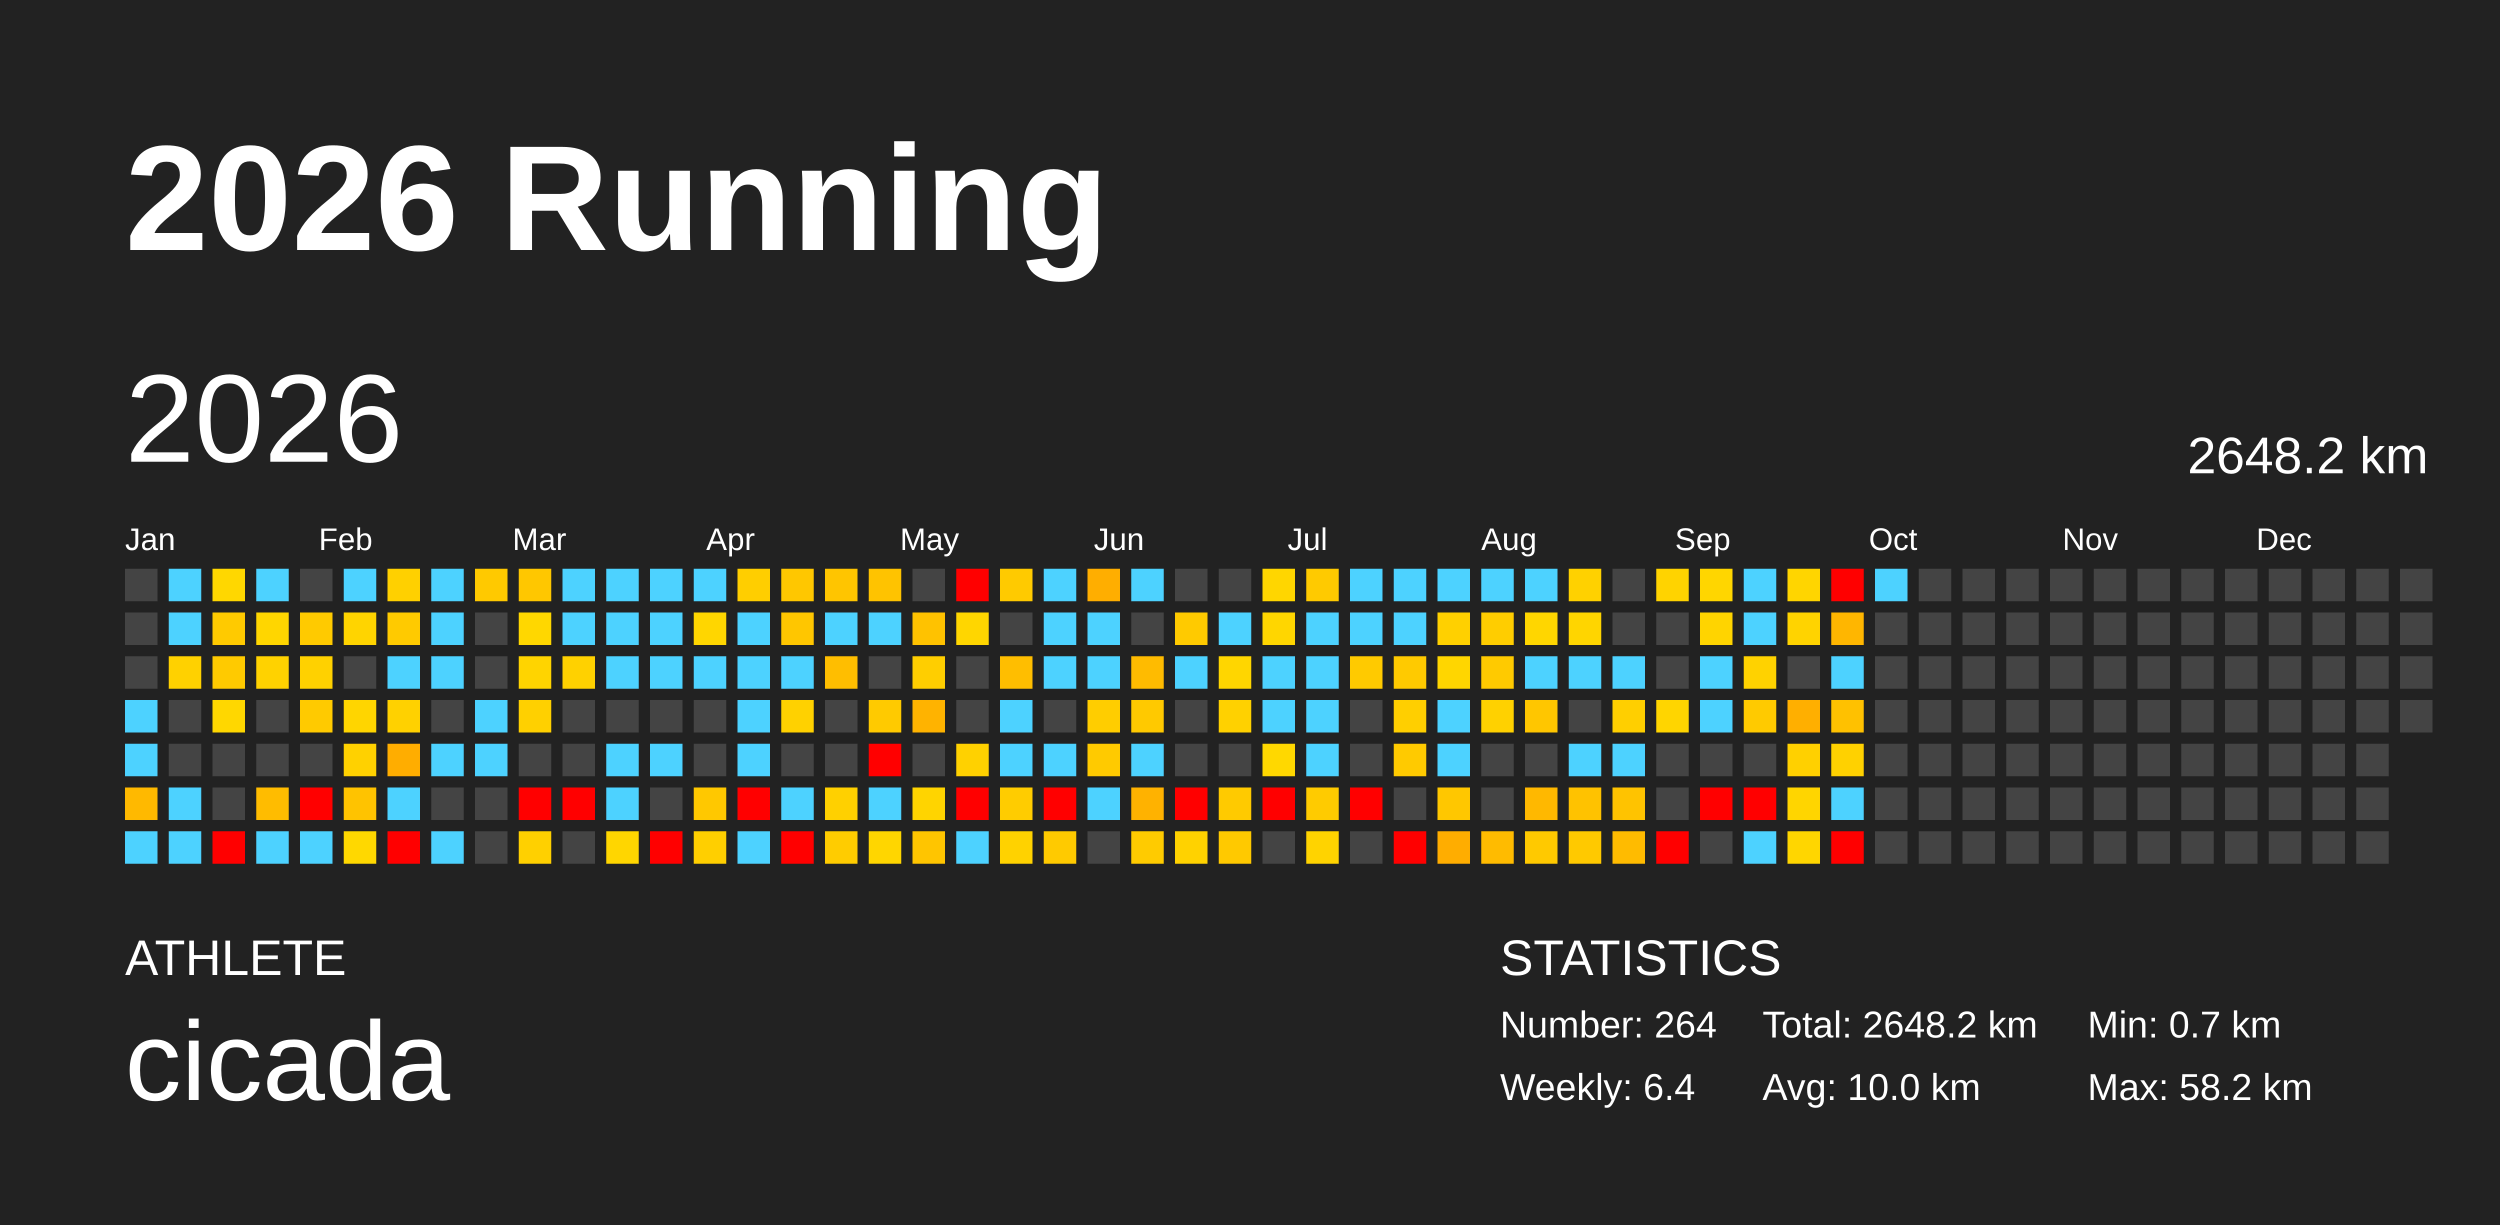
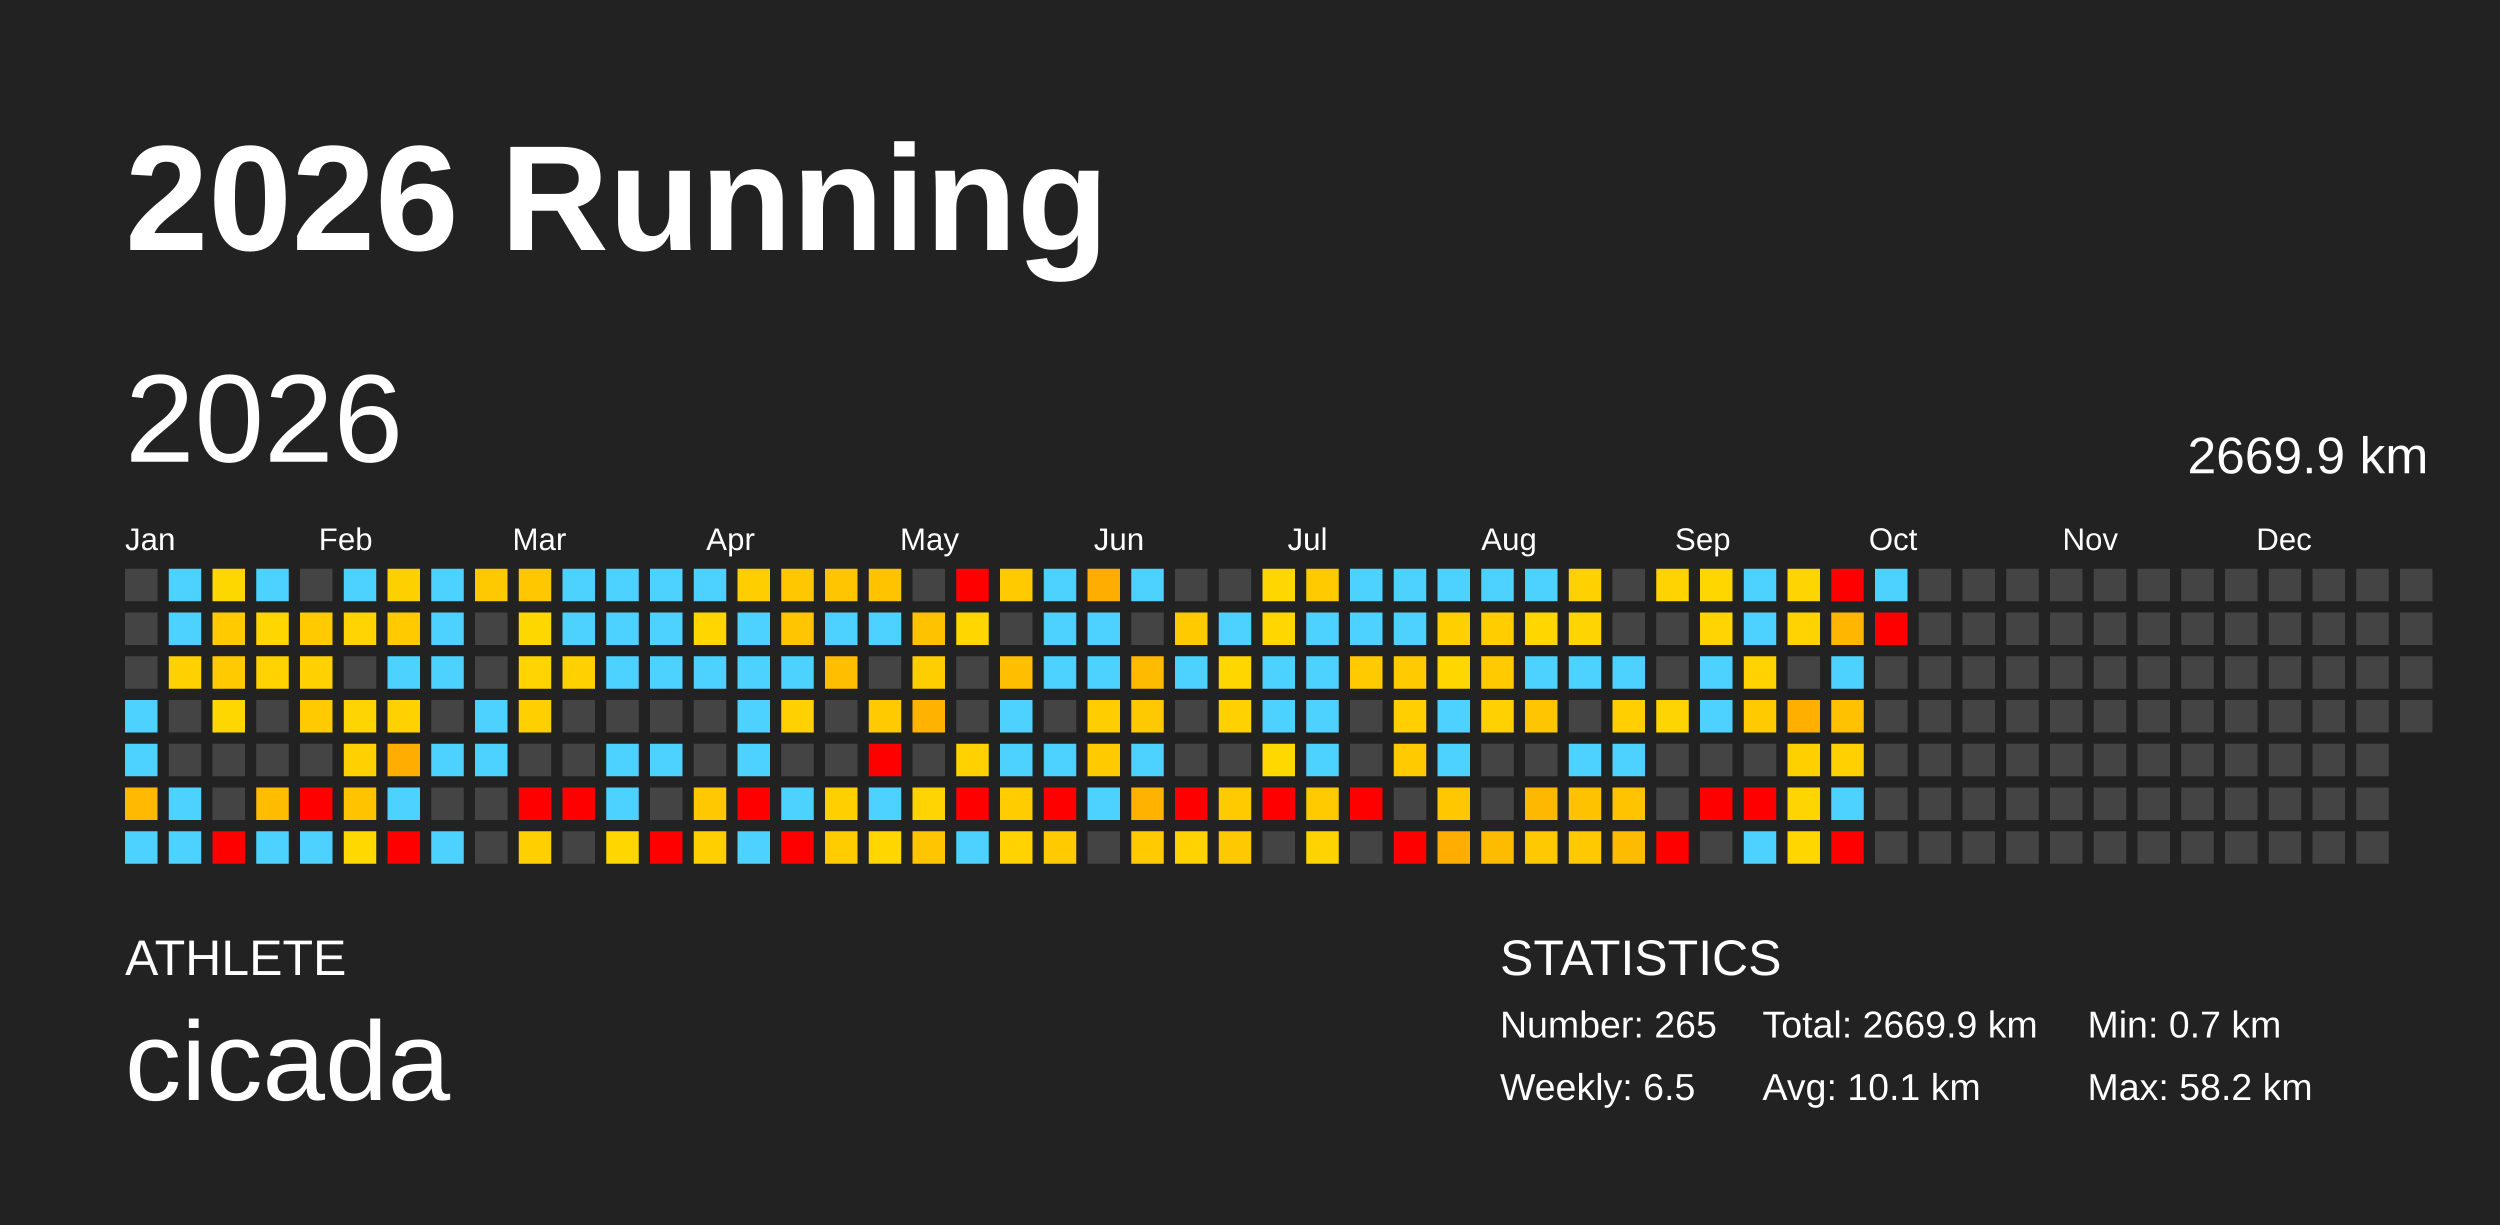
<svg xmlns="http://www.w3.org/2000/svg" baseProfile="full" height="98mm" version="1.1" viewBox="0,0,200,98" width="200mm">
  <defs />
  <rect fill="#222222" height="98" width="200" x="0" y="0" />
  <text fill="#FFFFFF" style="font-size:12px; font-family:Arial; font-weight:bold;" x="10" y="20">2026 Running</text>
  <text fill="#FFFFFF" style="font-size:4px; font-family:Arial" x="10" y="78">ATHLETE</text>
  <text fill="#FFFFFF" style="font-size:9px; font-family:Arial" x="10" y="88">cicada</text>
  <text fill="#FFFFFF" style="font-size:4px; font-family:Arial" x="120" y="78">STATISTICS</text>
-   <text fill="#FFFFFF" style="font-size:3px; font-family:Arial" x="120" y="83">Number: 264</text>
-   <text fill="#FFFFFF" style="font-size:3px; font-family:Arial" x="120" y="88">Weekly: 6.4</text>
-   <text fill="#FFFFFF" style="font-size:3px; font-family:Arial" x="141" y="83">Total: 2648.2 km</text>
-   <text fill="#FFFFFF" style="font-size:3px; font-family:Arial" x="141" y="88">Avg: 10.0 km</text>
+   <text fill="#FFFFFF" style="font-size:3px; font-family:Arial" x="120" y="83">Number: 265</text>
+   <text fill="#FFFFFF" style="font-size:3px; font-family:Arial" x="120" y="88">Weekly: 6.5</text>
+   <text fill="#FFFFFF" style="font-size:3px; font-family:Arial" x="141" y="83">Total: 2669.9 km</text>
+   <text fill="#FFFFFF" style="font-size:3px; font-family:Arial" x="141" y="88">Avg: 10.1 km</text>
  <text fill="#FFFFFF" style="font-size:3px; font-family:Arial" x="167" y="83">Min: 0.7 km</text>
  <text fill="#FFFFFF" style="font-size:3px; font-family:Arial" x="167" y="88">Max: 58.2 km</text>
  <text dominant-baseline="hanging" fill="#FFFFFF" style="font-size:10.0px; font-family:Arial;" x="10" y="30">2026</text>
-   <text dominant-baseline="hanging" fill="#FFFFFF" style="font-size:4.125px; font-family:Arial;" x="175" y="35">2648.2 km</text>
+   <text dominant-baseline="hanging" fill="#FFFFFF" style="font-size:4.125px; font-family:Arial;" x="175" y="35">2669.9 km</text>
  <text fill="#FFFFFF" style="font-size:2.5px; font-family:Arial" x="10.0" y="44">Jan</text>
  <text fill="#FFFFFF" style="font-size:2.5px; font-family:Arial" x="25.5" y="44">Feb</text>
  <text fill="#FFFFFF" style="font-size:2.5px; font-family:Arial" x="41.0" y="44">Mar</text>
  <text fill="#FFFFFF" style="font-size:2.5px; font-family:Arial" x="56.5" y="44">Apr</text>
  <text fill="#FFFFFF" style="font-size:2.5px; font-family:Arial" x="72.0" y="44">May</text>
  <text fill="#FFFFFF" style="font-size:2.5px; font-family:Arial" x="87.5" y="44">Jun</text>
  <text fill="#FFFFFF" style="font-size:2.5px; font-family:Arial" x="103.0" y="44">Jul</text>
  <text fill="#FFFFFF" style="font-size:2.5px; font-family:Arial" x="118.5" y="44">Aug</text>
  <text fill="#FFFFFF" style="font-size:2.5px; font-family:Arial" x="134.0" y="44">Sep</text>
  <text fill="#FFFFFF" style="font-size:2.5px; font-family:Arial" x="149.5" y="44">Oct</text>
  <text fill="#FFFFFF" style="font-size:2.5px; font-family:Arial" x="165.0" y="44">Nov</text>
  <text fill="#FFFFFF" style="font-size:2.5px; font-family:Arial" x="180.5" y="44">Dec</text>
  <rect fill="#444444" height="2.6" width="2.6" x="10.0" y="45.5" />
  <rect fill="#444444" height="2.6" width="2.6" x="10.0" y="49.0" />
  <rect fill="#444444" height="2.6" width="2.6" x="10.0" y="52.5" />
  <rect fill="#4dd2ff" height="2.6" width="2.6" x="10.0" y="56.0" />
  <rect fill="#4dd2ff" height="2.6" width="2.6" x="10.0" y="59.5" />
  <rect fill="#ffb900" height="2.6" width="2.6" x="10.0" y="63.0" />
  <rect fill="#4dd2ff" height="2.6" width="2.6" x="10.0" y="66.5" />
  <rect fill="#4dd2ff" height="2.6" width="2.6" x="13.5" y="45.5" />
  <rect fill="#4dd2ff" height="2.6" width="2.6" x="13.5" y="49.0" />
  <rect fill="#ffd100" height="2.6" width="2.6" x="13.5" y="52.5" />
  <rect fill="#444444" height="2.6" width="2.6" x="13.5" y="56.0" />
  <rect fill="#444444" height="2.6" width="2.6" x="13.5" y="59.5" />
  <rect fill="#4dd2ff" height="2.6" width="2.6" x="13.5" y="63.0" />
  <rect fill="#4dd2ff" height="2.6" width="2.6" x="13.5" y="66.5" />
  <rect fill="#ffd700" height="2.6" width="2.6" x="17.0" y="45.5" />
  <rect fill="#ffca00" height="2.6" width="2.6" x="17.0" y="49.0" />
  <rect fill="#ffca00" height="2.6" width="2.6" x="17.0" y="52.5" />
  <rect fill="#ffd700" height="2.6" width="2.6" x="17.0" y="56.0" />
  <rect fill="#444444" height="2.6" width="2.6" x="17.0" y="59.5" />
  <rect fill="#444444" height="2.6" width="2.6" x="17.0" y="63.0" />
  <rect fill="red" height="2.6" width="2.6" x="17.0" y="66.5" />
  <rect fill="#4dd2ff" height="2.6" width="2.6" x="20.5" y="45.5" />
  <rect fill="#ffd600" height="2.6" width="2.6" x="20.5" y="49.0" />
  <rect fill="#ffd200" height="2.6" width="2.6" x="20.5" y="52.5" />
  <rect fill="#444444" height="2.6" width="2.6" x="20.5" y="56.0" />
  <rect fill="#444444" height="2.6" width="2.6" x="20.5" y="59.5" />
  <rect fill="#ffbc00" height="2.6" width="2.6" x="20.5" y="63.0" />
  <rect fill="#4dd2ff" height="2.6" width="2.6" x="20.5" y="66.5" />
  <rect fill="#444444" height="2.6" width="2.6" x="24.0" y="45.5" />
  <rect fill="#ffca00" height="2.6" width="2.6" x="24.0" y="49.0" />
  <rect fill="#ffd100" height="2.6" width="2.6" x="24.0" y="52.5" />
  <rect fill="#ffca00" height="2.6" width="2.6" x="24.0" y="56.0" />
  <rect fill="#444444" height="2.6" width="2.6" x="24.0" y="59.5" />
  <rect fill="red" height="2.6" width="2.6" x="24.0" y="63.0" />
  <rect fill="#4dd2ff" height="2.6" width="2.6" x="24.0" y="66.5" />
  <rect fill="#4dd2ff" height="2.6" width="2.6" x="27.5" y="45.5" />
  <rect fill="#ffd400" height="2.6" width="2.6" x="27.5" y="49.0" />
  <rect fill="#444444" height="2.6" width="2.6" x="27.5" y="52.5" />
  <rect fill="#ffd500" height="2.6" width="2.6" x="27.5" y="56.0" />
  <rect fill="#ffd100" height="2.6" width="2.6" x="27.5" y="59.5" />
  <rect fill="#ffc300" height="2.6" width="2.6" x="27.5" y="63.0" />
  <rect fill="#ffd800" height="2.6" width="2.6" x="27.5" y="66.5" />
  <rect fill="#ffd000" height="2.6" width="2.6" x="31.0" y="45.5" />
  <rect fill="#ffca00" height="2.6" width="2.6" x="31.0" y="49.0" />
  <rect fill="#4dd2ff" height="2.6" width="2.6" x="31.0" y="52.5" />
  <rect fill="#ffd100" height="2.6" width="2.6" x="31.0" y="56.0" />
  <rect fill="#ffad00" height="2.6" width="2.6" x="31.0" y="59.5" />
  <rect fill="#4dd2ff" height="2.6" width="2.6" x="31.0" y="63.0" />
  <rect fill="red" height="2.6" width="2.6" x="31.0" y="66.5" />
  <rect fill="#4dd2ff" height="2.6" width="2.6" x="34.5" y="45.5" />
  <rect fill="#4dd2ff" height="2.6" width="2.6" x="34.5" y="49.0" />
  <rect fill="#4dd2ff" height="2.6" width="2.6" x="34.5" y="52.5" />
  <rect fill="#444444" height="2.6" width="2.6" x="34.5" y="56.0" />
  <rect fill="#4dd2ff" height="2.6" width="2.6" x="34.5" y="59.5" />
  <rect fill="#444444" height="2.6" width="2.6" x="34.5" y="63.0" />
  <rect fill="#4dd2ff" height="2.6" width="2.6" x="34.5" y="66.5" />
  <rect fill="#ffc900" height="2.6" width="2.6" x="38.0" y="45.5" />
  <rect fill="#444444" height="2.6" width="2.6" x="38.0" y="49.0" />
  <rect fill="#444444" height="2.6" width="2.6" x="38.0" y="52.5" />
  <rect fill="#4dd2ff" height="2.6" width="2.6" x="38.0" y="56.0" />
  <rect fill="#4dd2ff" height="2.6" width="2.6" x="38.0" y="59.5" />
  <rect fill="#444444" height="2.6" width="2.6" x="38.0" y="63.0" />
  <rect fill="#444444" height="2.6" width="2.6" x="38.0" y="66.5" />
  <rect fill="#ffc700" height="2.6" width="2.6" x="41.5" y="45.5" />
  <rect fill="#ffd700" height="2.6" width="2.6" x="41.5" y="49.0" />
  <rect fill="#ffd400" height="2.6" width="2.6" x="41.5" y="52.5" />
  <rect fill="#ffd000" height="2.6" width="2.6" x="41.5" y="56.0" />
  <rect fill="#444444" height="2.6" width="2.6" x="41.5" y="59.5" />
  <rect fill="red" height="2.6" width="2.6" x="41.5" y="63.0" />
  <rect fill="#ffd000" height="2.6" width="2.6" x="41.5" y="66.5" />
  <rect fill="#4dd2ff" height="2.6" width="2.6" x="45.0" y="45.5" />
  <rect fill="#4dd2ff" height="2.6" width="2.6" x="45.0" y="49.0" />
  <rect fill="#ffd100" height="2.6" width="2.6" x="45.0" y="52.5" />
  <rect fill="#444444" height="2.6" width="2.6" x="45.0" y="56.0" />
  <rect fill="#444444" height="2.6" width="2.6" x="45.0" y="59.5" />
  <rect fill="red" height="2.6" width="2.6" x="45.0" y="63.0" />
  <rect fill="#444444" height="2.6" width="2.6" x="45.0" y="66.5" />
  <rect fill="#4dd2ff" height="2.6" width="2.6" x="48.5" y="45.5" />
  <rect fill="#4dd2ff" height="2.6" width="2.6" x="48.5" y="49.0" />
  <rect fill="#4dd2ff" height="2.6" width="2.6" x="48.5" y="52.5" />
  <rect fill="#444444" height="2.6" width="2.6" x="48.5" y="56.0" />
  <rect fill="#4dd2ff" height="2.6" width="2.6" x="48.5" y="59.5" />
  <rect fill="#4dd2ff" height="2.6" width="2.6" x="48.5" y="63.0" />
  <rect fill="#ffd600" height="2.6" width="2.6" x="48.5" y="66.5" />
  <rect fill="#4dd2ff" height="2.6" width="2.6" x="52.0" y="45.5" />
  <rect fill="#4dd2ff" height="2.6" width="2.6" x="52.0" y="49.0" />
  <rect fill="#4dd2ff" height="2.6" width="2.6" x="52.0" y="52.5" />
  <rect fill="#444444" height="2.6" width="2.6" x="52.0" y="56.0" />
  <rect fill="#4dd2ff" height="2.6" width="2.6" x="52.0" y="59.5" />
  <rect fill="#444444" height="2.6" width="2.6" x="52.0" y="63.0" />
  <rect fill="red" height="2.6" width="2.6" x="52.0" y="66.5" />
  <rect fill="#4dd2ff" height="2.6" width="2.6" x="55.5" y="45.5" />
  <rect fill="#ffd600" height="2.6" width="2.6" x="55.5" y="49.0" />
  <rect fill="#4dd2ff" height="2.6" width="2.6" x="55.5" y="52.5" />
  <rect fill="#444444" height="2.6" width="2.6" x="55.5" y="56.0" />
  <rect fill="#444444" height="2.6" width="2.6" x="55.5" y="59.5" />
  <rect fill="#ffc800" height="2.6" width="2.6" x="55.5" y="63.0" />
  <rect fill="#ffcf00" height="2.6" width="2.6" x="55.5" y="66.5" />
  <rect fill="#ffce00" height="2.6" width="2.6" x="59.0" y="45.5" />
  <rect fill="#4dd2ff" height="2.6" width="2.6" x="59.0" y="49.0" />
  <rect fill="#4dd2ff" height="2.6" width="2.6" x="59.0" y="52.5" />
  <rect fill="#4dd2ff" height="2.6" width="2.6" x="59.0" y="56.0" />
  <rect fill="#4dd2ff" height="2.6" width="2.6" x="59.0" y="59.5" />
  <rect fill="red" height="2.6" width="2.6" x="59.0" y="63.0" />
  <rect fill="#4dd2ff" height="2.6" width="2.6" x="59.0" y="66.5" />
  <rect fill="#ffc700" height="2.6" width="2.6" x="62.5" y="45.5" />
  <rect fill="#ffc600" height="2.6" width="2.6" x="62.5" y="49.0" />
  <rect fill="#4dd2ff" height="2.6" width="2.6" x="62.5" y="52.5" />
  <rect fill="#ffd100" height="2.6" width="2.6" x="62.5" y="56.0" />
  <rect fill="#444444" height="2.6" width="2.6" x="62.5" y="59.5" />
  <rect fill="#4dd2ff" height="2.6" width="2.6" x="62.5" y="63.0" />
  <rect fill="red" height="2.6" width="2.6" x="62.5" y="66.5" />
  <rect fill="#ffc500" height="2.6" width="2.6" x="66.0" y="45.5" />
  <rect fill="#4dd2ff" height="2.6" width="2.6" x="66.0" y="49.0" />
  <rect fill="#ffbe00" height="2.6" width="2.6" x="66.0" y="52.5" />
  <rect fill="#444444" height="2.6" width="2.6" x="66.0" y="56.0" />
  <rect fill="#444444" height="2.6" width="2.6" x="66.0" y="59.5" />
  <rect fill="#ffd000" height="2.6" width="2.6" x="66.0" y="63.0" />
  <rect fill="#ffcc00" height="2.6" width="2.6" x="66.0" y="66.5" />
  <rect fill="#ffc300" height="2.6" width="2.6" x="69.5" y="45.5" />
  <rect fill="#4dd2ff" height="2.6" width="2.6" x="69.5" y="49.0" />
  <rect fill="#444444" height="2.6" width="2.6" x="69.5" y="52.5" />
  <rect fill="#ffca00" height="2.6" width="2.6" x="69.5" y="56.0" />
  <rect fill="red" height="2.6" width="2.6" x="69.5" y="59.5" />
  <rect fill="#4dd2ff" height="2.6" width="2.6" x="69.5" y="63.0" />
  <rect fill="#ffd600" height="2.6" width="2.6" x="69.5" y="66.5" />
  <rect fill="#444444" height="2.6" width="2.6" x="73.0" y="45.5" />
  <rect fill="#ffc200" height="2.6" width="2.6" x="73.0" y="49.0" />
  <rect fill="#ffce00" height="2.6" width="2.6" x="73.0" y="52.5" />
  <rect fill="#ffb300" height="2.6" width="2.6" x="73.0" y="56.0" />
  <rect fill="#444444" height="2.6" width="2.6" x="73.0" y="59.5" />
  <rect fill="#ffd400" height="2.6" width="2.6" x="73.0" y="63.0" />
  <rect fill="#ffc500" height="2.6" width="2.6" x="73.0" y="66.5" />
  <rect fill="red" height="2.6" width="2.6" x="76.5" y="45.5" />
  <rect fill="#ffd600" height="2.6" width="2.6" x="76.5" y="49.0" />
  <rect fill="#444444" height="2.6" width="2.6" x="76.5" y="52.5" />
  <rect fill="#444444" height="2.6" width="2.6" x="76.5" y="56.0" />
  <rect fill="#ffd100" height="2.6" width="2.6" x="76.5" y="59.5" />
  <rect fill="red" height="2.6" width="2.6" x="76.5" y="63.0" />
  <rect fill="#4dd2ff" height="2.6" width="2.6" x="76.5" y="66.5" />
  <rect fill="#ffca00" height="2.6" width="2.6" x="80.0" y="45.5" />
  <rect fill="#444444" height="2.6" width="2.6" x="80.0" y="49.0" />
  <rect fill="#ffbe00" height="2.6" width="2.6" x="80.0" y="52.5" />
  <rect fill="#4dd2ff" height="2.6" width="2.6" x="80.0" y="56.0" />
  <rect fill="#4dd2ff" height="2.6" width="2.6" x="80.0" y="59.5" />
  <rect fill="#ffcc00" height="2.6" width="2.6" x="80.0" y="63.0" />
  <rect fill="#ffd200" height="2.6" width="2.6" x="80.0" y="66.5" />
  <rect fill="#4dd2ff" height="2.6" width="2.6" x="83.5" y="45.5" />
  <rect fill="#4dd2ff" height="2.6" width="2.6" x="83.5" y="49.0" />
  <rect fill="#4dd2ff" height="2.6" width="2.6" x="83.5" y="52.5" />
  <rect fill="#444444" height="2.6" width="2.6" x="83.5" y="56.0" />
  <rect fill="#4dd2ff" height="2.6" width="2.6" x="83.5" y="59.5" />
  <rect fill="red" height="2.6" width="2.6" x="83.5" y="63.0" />
  <rect fill="#ffca00" height="2.6" width="2.6" x="83.5" y="66.5" />
  <rect fill="#ffae00" height="2.6" width="2.6" x="87.0" y="45.5" />
  <rect fill="#4dd2ff" height="2.6" width="2.6" x="87.0" y="49.0" />
  <rect fill="#4dd2ff" height="2.6" width="2.6" x="87.0" y="52.5" />
  <rect fill="#ffcd00" height="2.6" width="2.6" x="87.0" y="56.0" />
  <rect fill="#ffca00" height="2.6" width="2.6" x="87.0" y="59.5" />
  <rect fill="#4dd2ff" height="2.6" width="2.6" x="87.0" y="63.0" />
  <rect fill="#444444" height="2.6" width="2.6" x="87.0" y="66.5" />
  <rect fill="#4dd2ff" height="2.6" width="2.6" x="90.5" y="45.5" />
  <rect fill="#444444" height="2.6" width="2.6" x="90.5" y="49.0" />
  <rect fill="#ffbb00" height="2.6" width="2.6" x="90.5" y="52.5" />
  <rect fill="#ffc900" height="2.6" width="2.6" x="90.5" y="56.0" />
  <rect fill="#4dd2ff" height="2.6" width="2.6" x="90.5" y="59.5" />
  <rect fill="#ffb200" height="2.6" width="2.6" x="90.5" y="63.0" />
  <rect fill="#ffcb00" height="2.6" width="2.6" x="90.5" y="66.5" />
  <rect fill="#444444" height="2.6" width="2.6" x="94.0" y="45.5" />
  <rect fill="#ffca00" height="2.6" width="2.6" x="94.0" y="49.0" />
  <rect fill="#4dd2ff" height="2.6" width="2.6" x="94.0" y="52.5" />
  <rect fill="#444444" height="2.6" width="2.6" x="94.0" y="56.0" />
  <rect fill="#444444" height="2.6" width="2.6" x="94.0" y="59.5" />
  <rect fill="red" height="2.6" width="2.6" x="94.0" y="63.0" />
  <rect fill="#ffd200" height="2.6" width="2.6" x="94.0" y="66.5" />
  <rect fill="#444444" height="2.6" width="2.6" x="97.5" y="45.5" />
  <rect fill="#4dd2ff" height="2.6" width="2.6" x="97.5" y="49.0" />
  <rect fill="#ffd600" height="2.6" width="2.6" x="97.5" y="52.5" />
  <rect fill="#ffd100" height="2.6" width="2.6" x="97.5" y="56.0" />
  <rect fill="#444444" height="2.6" width="2.6" x="97.5" y="59.5" />
  <rect fill="#ffca00" height="2.6" width="2.6" x="97.5" y="63.0" />
  <rect fill="#ffc900" height="2.6" width="2.6" x="97.5" y="66.5" />
  <rect fill="#ffd600" height="2.6" width="2.6" x="101.0" y="45.5" />
  <rect fill="#ffd600" height="2.6" width="2.6" x="101.0" y="49.0" />
  <rect fill="#4dd2ff" height="2.6" width="2.6" x="101.0" y="52.5" />
  <rect fill="#4dd2ff" height="2.6" width="2.6" x="101.0" y="56.0" />
  <rect fill="#ffd800" height="2.6" width="2.6" x="101.0" y="59.5" />
  <rect fill="red" height="2.6" width="2.6" x="101.0" y="63.0" />
  <rect fill="#444444" height="2.6" width="2.6" x="101.0" y="66.5" />
  <rect fill="#ffca00" height="2.6" width="2.6" x="104.5" y="45.5" />
  <rect fill="#4dd2ff" height="2.6" width="2.6" x="104.5" y="49.0" />
  <rect fill="#4dd2ff" height="2.6" width="2.6" x="104.5" y="52.5" />
  <rect fill="#4dd2ff" height="2.6" width="2.6" x="104.5" y="56.0" />
  <rect fill="#4dd2ff" height="2.6" width="2.6" x="104.5" y="59.5" />
  <rect fill="#ffcb00" height="2.6" width="2.6" x="104.5" y="63.0" />
  <rect fill="#ffd300" height="2.6" width="2.6" x="104.5" y="66.5" />
  <rect fill="#4dd2ff" height="2.6" width="2.6" x="108.0" y="45.5" />
  <rect fill="#4dd2ff" height="2.6" width="2.6" x="108.0" y="49.0" />
  <rect fill="#ffca00" height="2.6" width="2.6" x="108.0" y="52.5" />
  <rect fill="#444444" height="2.6" width="2.6" x="108.0" y="56.0" />
  <rect fill="#444444" height="2.6" width="2.6" x="108.0" y="59.5" />
  <rect fill="red" height="2.6" width="2.6" x="108.0" y="63.0" />
  <rect fill="#444444" height="2.6" width="2.6" x="108.0" y="66.5" />
  <rect fill="#4dd2ff" height="2.6" width="2.6" x="111.5" y="45.5" />
  <rect fill="#4dd2ff" height="2.6" width="2.6" x="111.5" y="49.0" />
  <rect fill="#ffca00" height="2.6" width="2.6" x="111.5" y="52.5" />
  <rect fill="#ffcf00" height="2.6" width="2.6" x="111.5" y="56.0" />
  <rect fill="#ffca00" height="2.6" width="2.6" x="111.5" y="59.5" />
  <rect fill="#444444" height="2.6" width="2.6" x="111.5" y="63.0" />
  <rect fill="red" height="2.6" width="2.6" x="111.5" y="66.5" />
  <rect fill="#4dd2ff" height="2.6" width="2.6" x="115.0" y="45.5" />
  <rect fill="#ffd000" height="2.6" width="2.6" x="115.0" y="49.0" />
  <rect fill="#ffd600" height="2.6" width="2.6" x="115.0" y="52.5" />
  <rect fill="#4dd2ff" height="2.6" width="2.6" x="115.0" y="56.0" />
  <rect fill="#4dd2ff" height="2.6" width="2.6" x="115.0" y="59.5" />
  <rect fill="#ffc700" height="2.6" width="2.6" x="115.0" y="63.0" />
  <rect fill="#ffad00" height="2.6" width="2.6" x="115.0" y="66.5" />
  <rect fill="#4dd2ff" height="2.6" width="2.6" x="118.5" y="45.5" />
  <rect fill="#ffcd00" height="2.6" width="2.6" x="118.5" y="49.0" />
  <rect fill="#ffca00" height="2.6" width="2.6" x="118.5" y="52.5" />
  <rect fill="#ffd100" height="2.6" width="2.6" x="118.5" y="56.0" />
  <rect fill="#444444" height="2.6" width="2.6" x="118.5" y="59.5" />
  <rect fill="#444444" height="2.6" width="2.6" x="118.5" y="63.0" />
  <rect fill="#ffbb00" height="2.6" width="2.6" x="118.5" y="66.5" />
  <rect fill="#4dd2ff" height="2.6" width="2.6" x="122.0" y="45.5" />
  <rect fill="#ffd600" height="2.6" width="2.6" x="122.0" y="49.0" />
  <rect fill="#4dd2ff" height="2.6" width="2.6" x="122.0" y="52.5" />
  <rect fill="#ffc600" height="2.6" width="2.6" x="122.0" y="56.0" />
  <rect fill="#444444" height="2.6" width="2.6" x="122.0" y="59.5" />
  <rect fill="#ffb800" height="2.6" width="2.6" x="122.0" y="63.0" />
  <rect fill="#ffc900" height="2.6" width="2.6" x="122.0" y="66.5" />
  <rect fill="#ffd100" height="2.6" width="2.6" x="125.5" y="45.5" />
  <rect fill="#ffd500" height="2.6" width="2.6" x="125.5" y="49.0" />
  <rect fill="#4dd2ff" height="2.6" width="2.6" x="125.5" y="52.5" />
  <rect fill="#444444" height="2.6" width="2.6" x="125.5" y="56.0" />
  <rect fill="#4dd2ff" height="2.6" width="2.6" x="125.5" y="59.5" />
  <rect fill="#ffc200" height="2.6" width="2.6" x="125.5" y="63.0" />
  <rect fill="#ffc900" height="2.6" width="2.6" x="125.5" y="66.5" />
  <rect fill="#444444" height="2.6" width="2.6" x="129.0" y="45.5" />
  <rect fill="#444444" height="2.6" width="2.6" x="129.0" y="49.0" />
  <rect fill="#4dd2ff" height="2.6" width="2.6" x="129.0" y="52.5" />
  <rect fill="#ffcf00" height="2.6" width="2.6" x="129.0" y="56.0" />
  <rect fill="#4dd2ff" height="2.6" width="2.6" x="129.0" y="59.5" />
  <rect fill="#ffc300" height="2.6" width="2.6" x="129.0" y="63.0" />
  <rect fill="#ffbb00" height="2.6" width="2.6" x="129.0" y="66.5" />
  <rect fill="#ffd300" height="2.6" width="2.6" x="132.5" y="45.5" />
  <rect fill="#444444" height="2.6" width="2.6" x="132.5" y="49.0" />
  <rect fill="#444444" height="2.6" width="2.6" x="132.5" y="52.5" />
  <rect fill="#ffd500" height="2.6" width="2.6" x="132.5" y="56.0" />
  <rect fill="#444444" height="2.6" width="2.6" x="132.5" y="59.5" />
  <rect fill="#444444" height="2.6" width="2.6" x="132.5" y="63.0" />
  <rect fill="red" height="2.6" width="2.6" x="132.5" y="66.5" />
  <rect fill="#ffd600" height="2.6" width="2.6" x="136.0" y="45.5" />
  <rect fill="#ffd400" height="2.6" width="2.6" x="136.0" y="49.0" />
  <rect fill="#4dd2ff" height="2.6" width="2.6" x="136.0" y="52.5" />
  <rect fill="#4dd2ff" height="2.6" width="2.6" x="136.0" y="56.0" />
  <rect fill="#444444" height="2.6" width="2.6" x="136.0" y="59.5" />
  <rect fill="red" height="2.6" width="2.6" x="136.0" y="63.0" />
  <rect fill="#444444" height="2.6" width="2.6" x="136.0" y="66.5" />
  <rect fill="#4dd2ff" height="2.6" width="2.6" x="139.5" y="45.5" />
  <rect fill="#4dd2ff" height="2.6" width="2.6" x="139.5" y="49.0" />
  <rect fill="#ffd200" height="2.6" width="2.6" x="139.5" y="52.5" />
  <rect fill="#ffca00" height="2.6" width="2.6" x="139.5" y="56.0" />
  <rect fill="#444444" height="2.6" width="2.6" x="139.5" y="59.5" />
  <rect fill="red" height="2.6" width="2.6" x="139.5" y="63.0" />
  <rect fill="#4dd2ff" height="2.6" width="2.6" x="139.5" y="66.5" />
  <rect fill="#ffd500" height="2.6" width="2.6" x="143.0" y="45.5" />
  <rect fill="#ffd300" height="2.6" width="2.6" x="143.0" y="49.0" />
  <rect fill="#444444" height="2.6" width="2.6" x="143.0" y="52.5" />
  <rect fill="#ffaf00" height="2.6" width="2.6" x="143.0" y="56.0" />
  <rect fill="#ffd000" height="2.6" width="2.6" x="143.0" y="59.5" />
  <rect fill="#ffd500" height="2.6" width="2.6" x="143.0" y="63.0" />
  <rect fill="#ffd600" height="2.6" width="2.6" x="143.0" y="66.5" />
  <rect fill="red" height="2.6" width="2.6" x="146.5" y="45.5" />
  <rect fill="#ffb600" height="2.6" width="2.6" x="146.5" y="49.0" />
  <rect fill="#4dd2ff" height="2.6" width="2.6" x="146.5" y="52.5" />
  <rect fill="#ffc100" height="2.6" width="2.6" x="146.5" y="56.0" />
  <rect fill="#ffd100" height="2.6" width="2.6" x="146.5" y="59.5" />
  <rect fill="#4dd2ff" height="2.6" width="2.6" x="146.5" y="63.0" />
  <rect fill="red" height="2.6" width="2.6" x="146.5" y="66.5" />
  <rect fill="#4dd2ff" height="2.6" width="2.6" x="150.0" y="45.5" />
-   <rect fill="#444444" height="2.6" width="2.6" x="150.0" y="49.0" />
+   <rect fill="red" height="2.6" width="2.6" x="150.0" y="49.0" />
  <rect fill="#444444" height="2.6" width="2.6" x="150.0" y="52.5" />
  <rect fill="#444444" height="2.6" width="2.6" x="150.0" y="56.0" />
  <rect fill="#444444" height="2.6" width="2.6" x="150.0" y="59.5" />
  <rect fill="#444444" height="2.6" width="2.6" x="150.0" y="63.0" />
  <rect fill="#444444" height="2.6" width="2.6" x="150.0" y="66.5" />
  <rect fill="#444444" height="2.6" width="2.6" x="153.5" y="45.5" />
  <rect fill="#444444" height="2.6" width="2.6" x="153.5" y="49.0" />
  <rect fill="#444444" height="2.6" width="2.6" x="153.5" y="52.5" />
  <rect fill="#444444" height="2.6" width="2.6" x="153.5" y="56.0" />
  <rect fill="#444444" height="2.6" width="2.6" x="153.5" y="59.5" />
  <rect fill="#444444" height="2.6" width="2.6" x="153.5" y="63.0" />
  <rect fill="#444444" height="2.6" width="2.6" x="153.5" y="66.5" />
  <rect fill="#444444" height="2.6" width="2.6" x="157.0" y="45.5" />
  <rect fill="#444444" height="2.6" width="2.6" x="157.0" y="49.0" />
  <rect fill="#444444" height="2.6" width="2.6" x="157.0" y="52.5" />
  <rect fill="#444444" height="2.6" width="2.6" x="157.0" y="56.0" />
  <rect fill="#444444" height="2.6" width="2.6" x="157.0" y="59.5" />
  <rect fill="#444444" height="2.6" width="2.6" x="157.0" y="63.0" />
  <rect fill="#444444" height="2.6" width="2.6" x="157.0" y="66.5" />
  <rect fill="#444444" height="2.6" width="2.6" x="160.5" y="45.5" />
  <rect fill="#444444" height="2.6" width="2.6" x="160.5" y="49.0" />
  <rect fill="#444444" height="2.6" width="2.6" x="160.5" y="52.5" />
  <rect fill="#444444" height="2.6" width="2.6" x="160.5" y="56.0" />
  <rect fill="#444444" height="2.6" width="2.6" x="160.5" y="59.5" />
  <rect fill="#444444" height="2.6" width="2.6" x="160.5" y="63.0" />
  <rect fill="#444444" height="2.6" width="2.6" x="160.5" y="66.5" />
  <rect fill="#444444" height="2.6" width="2.6" x="164.0" y="45.5" />
  <rect fill="#444444" height="2.6" width="2.6" x="164.0" y="49.0" />
  <rect fill="#444444" height="2.6" width="2.6" x="164.0" y="52.5" />
  <rect fill="#444444" height="2.6" width="2.6" x="164.0" y="56.0" />
  <rect fill="#444444" height="2.6" width="2.6" x="164.0" y="59.5" />
  <rect fill="#444444" height="2.6" width="2.6" x="164.0" y="63.0" />
  <rect fill="#444444" height="2.6" width="2.6" x="164.0" y="66.5" />
  <rect fill="#444444" height="2.6" width="2.6" x="167.5" y="45.5" />
  <rect fill="#444444" height="2.6" width="2.6" x="167.5" y="49.0" />
  <rect fill="#444444" height="2.6" width="2.6" x="167.5" y="52.5" />
  <rect fill="#444444" height="2.6" width="2.6" x="167.5" y="56.0" />
  <rect fill="#444444" height="2.6" width="2.6" x="167.5" y="59.5" />
  <rect fill="#444444" height="2.6" width="2.6" x="167.5" y="63.0" />
  <rect fill="#444444" height="2.6" width="2.6" x="167.5" y="66.5" />
  <rect fill="#444444" height="2.6" width="2.6" x="171.0" y="45.5" />
  <rect fill="#444444" height="2.6" width="2.6" x="171.0" y="49.0" />
  <rect fill="#444444" height="2.6" width="2.6" x="171.0" y="52.5" />
  <rect fill="#444444" height="2.6" width="2.6" x="171.0" y="56.0" />
  <rect fill="#444444" height="2.6" width="2.6" x="171.0" y="59.5" />
  <rect fill="#444444" height="2.6" width="2.6" x="171.0" y="63.0" />
  <rect fill="#444444" height="2.6" width="2.6" x="171.0" y="66.5" />
  <rect fill="#444444" height="2.6" width="2.6" x="174.5" y="45.5" />
  <rect fill="#444444" height="2.6" width="2.6" x="174.5" y="49.0" />
  <rect fill="#444444" height="2.6" width="2.6" x="174.5" y="52.5" />
  <rect fill="#444444" height="2.6" width="2.6" x="174.5" y="56.0" />
  <rect fill="#444444" height="2.6" width="2.6" x="174.5" y="59.5" />
  <rect fill="#444444" height="2.6" width="2.6" x="174.5" y="63.0" />
  <rect fill="#444444" height="2.6" width="2.6" x="174.5" y="66.5" />
  <rect fill="#444444" height="2.6" width="2.6" x="178.0" y="45.5" />
  <rect fill="#444444" height="2.6" width="2.6" x="178.0" y="49.0" />
  <rect fill="#444444" height="2.6" width="2.6" x="178.0" y="52.5" />
  <rect fill="#444444" height="2.6" width="2.6" x="178.0" y="56.0" />
  <rect fill="#444444" height="2.6" width="2.6" x="178.0" y="59.5" />
  <rect fill="#444444" height="2.6" width="2.6" x="178.0" y="63.0" />
  <rect fill="#444444" height="2.6" width="2.6" x="178.0" y="66.5" />
  <rect fill="#444444" height="2.6" width="2.6" x="181.5" y="45.5" />
  <rect fill="#444444" height="2.6" width="2.6" x="181.5" y="49.0" />
  <rect fill="#444444" height="2.6" width="2.6" x="181.5" y="52.5" />
  <rect fill="#444444" height="2.6" width="2.6" x="181.5" y="56.0" />
  <rect fill="#444444" height="2.6" width="2.6" x="181.5" y="59.5" />
  <rect fill="#444444" height="2.6" width="2.6" x="181.5" y="63.0" />
  <rect fill="#444444" height="2.6" width="2.6" x="181.5" y="66.5" />
  <rect fill="#444444" height="2.6" width="2.6" x="185.0" y="45.5" />
  <rect fill="#444444" height="2.6" width="2.6" x="185.0" y="49.0" />
  <rect fill="#444444" height="2.6" width="2.6" x="185.0" y="52.5" />
  <rect fill="#444444" height="2.6" width="2.6" x="185.0" y="56.0" />
  <rect fill="#444444" height="2.6" width="2.6" x="185.0" y="59.5" />
  <rect fill="#444444" height="2.6" width="2.6" x="185.0" y="63.0" />
  <rect fill="#444444" height="2.6" width="2.6" x="185.0" y="66.5" />
  <rect fill="#444444" height="2.6" width="2.6" x="188.5" y="45.5" />
  <rect fill="#444444" height="2.6" width="2.6" x="188.5" y="49.0" />
  <rect fill="#444444" height="2.6" width="2.6" x="188.5" y="52.5" />
  <rect fill="#444444" height="2.6" width="2.6" x="188.5" y="56.0" />
  <rect fill="#444444" height="2.6" width="2.6" x="188.5" y="59.5" />
  <rect fill="#444444" height="2.6" width="2.6" x="188.5" y="63.0" />
  <rect fill="#444444" height="2.6" width="2.6" x="188.5" y="66.5" />
  <rect fill="#444444" height="2.6" width="2.6" x="192.0" y="45.5" />
  <rect fill="#444444" height="2.6" width="2.6" x="192.0" y="49.0" />
  <rect fill="#444444" height="2.6" width="2.6" x="192.0" y="52.5" />
  <rect fill="#444444" height="2.6" width="2.6" x="192.0" y="56.0" />
</svg>
